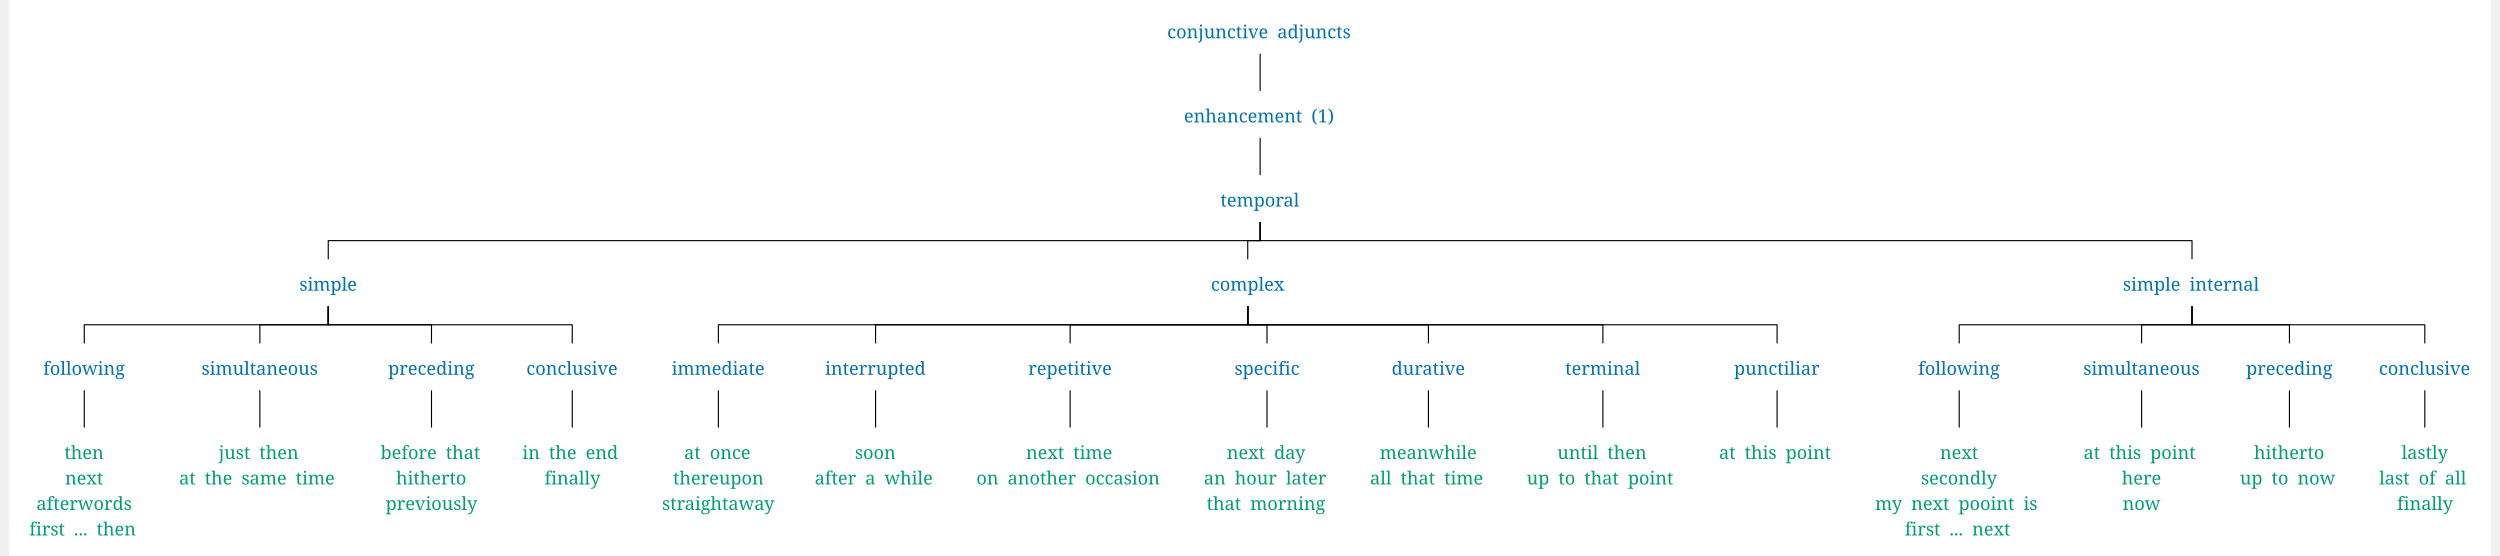
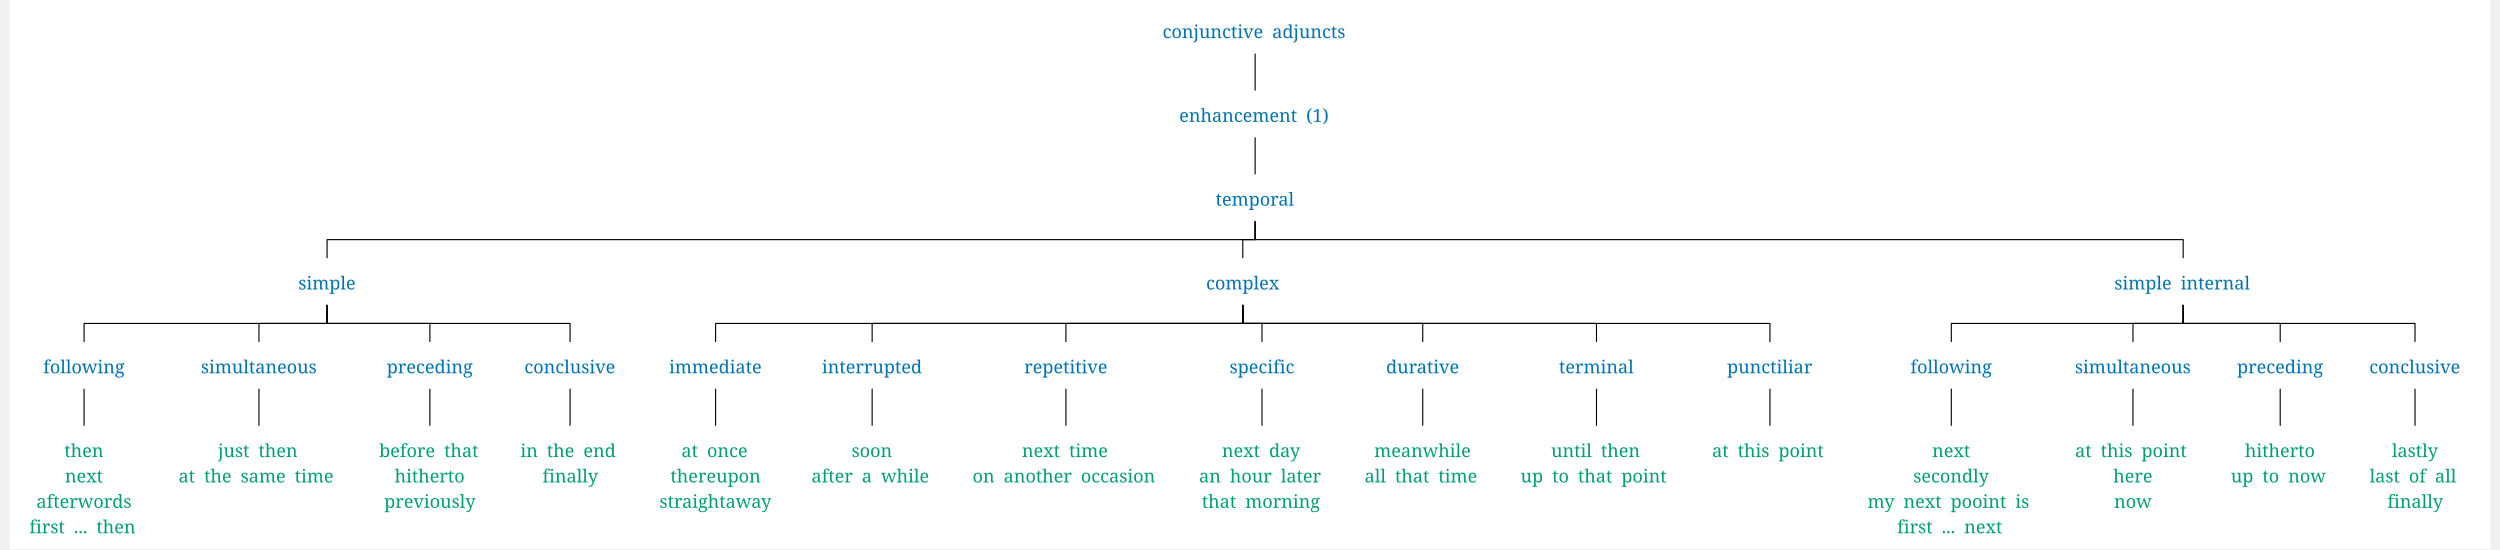
- <svg xmlns="http://www.w3.org/2000/svg" width="4361.4" height="969.75" viewBox="-17.6, 0, 4379, 981.0" version="1.1">
+ <svg xmlns="http://www.w3.org/2000/svg" width="4379.0" height="961.875" viewBox="-17.6, 0, 4396.6, 973.125" version="1.1">
  <defs>
    <marker id="arrow" markerUnits="userSpaceOnUse" viewBox="0 0 10 10" refX="10" refY="5" markerWidth="17.6" markerHeight="17.6" orient="auto">
      <path d="M 0 0 L 10 5 L 0 10" fill="#CC79A7" />
    </marker>
    <marker id="arrowBackward" markerUnits="userSpaceOnUse" viewBox="0 0 10 10" refX="5" refY="5" markerWidth="17.6" markerHeight="17.6" orient="auto">
      <path d="M 0 0 L 10 5 L 0 10 z" fill="#CC79A7" />
    </marker>
    <marker id="arrowForward" markerUnits="userSpaceOnUse" viewBox="0 0 10 10" refX="5" refY="5" markerWidth="17.6" markerHeight="17.6" orient="auto">
      <path d="M 10 0 L 0 5 L 10 10 z" fill="#CC79A7" />
    </marker>
    <marker id="arrowBothways" markerUnits="userSpaceOnUse" viewBox="0 0 30 10" refX="15" refY="5" markerWidth="52.8" markerHeight="17.6" orient="auto">
      <path d="M 0 5 L 10 0 L 10 5 L 20 5 L 20 0 L 30 5 L 20 10 L 20 5 L 10 5 L 10 10 z" fill="#CC79A7" />
    </marker>
    <pattern id="hatchBlack" x="10" y="10" width="10" height="10" patternUnits="userSpaceOnUse" patternTransform="rotate(45)">
      <line x1="0" y="0" x2="0" y2="10" stroke="black" stroke-width="4" />
    </pattern>
    <pattern id="hatchForNode" x="10" y="10" width="10" height="10" patternUnits="userSpaceOnUse" patternTransform="rotate(45)">
      <line x1="0" y="0" x2="0" y2="10" stroke="#0072B2" stroke-width="4" />
    </pattern>
    <pattern id="hatchForLeaf" x="10" y="10" width="10" height="10" patternUnits="userSpaceOnUse" patternTransform="rotate(45)">
      <line x1="0" y="0" x2="0" y2="10" stroke="#009E73" stroke-width="4" />
    </pattern>
  </defs>
-   <rect x="-17.6" y="0" width="4379" height="981.0" stroke="none" fill="white" />"
+   <rect x="-17.6" y="0" width="4396.6" height="973.125" stroke="none" fill="white" />"
<text white-space="pre" alignment-baseline="text-top" style="fill: #0072B2; storoke-width: 0; font-size: 32px;" x="2025.775" y="67.5">
    <tspan x="2025.775" y="67.5" style="" text-decoration="" font-family="'Noto Serif', 'Noto Serif JP', OpenMoji, 'OpenMoji Color', 'OpenMoji Black', serif">conjunctive<tspan style="fill:none;">￭</tspan>adjuncts</tspan>
  </text>
  <text white-space="pre" alignment-baseline="text-top" style="fill: #0072B2; storoke-width: 0; font-size: 32px;" x="2055.275" y="216.0">
    <tspan x="2055.275" y="216.0" style="" text-decoration="" font-family="'Noto Serif', 'Noto Serif JP', OpenMoji, 'OpenMoji Color', 'OpenMoji Black', serif">enhancement<tspan style="fill:none;">￭</tspan>(1)</tspan>
  </text>
  <text white-space="pre" alignment-baseline="text-top" style="fill: #0072B2; storoke-width: 0; font-size: 32px;" x="2119.775" y="364.5">
    <tspan x="2119.775" y="364.5" style="" text-decoration="" font-family="'Noto Serif', 'Noto Serif JP', OpenMoji, 'OpenMoji Color', 'OpenMoji Black', serif">temporal</tspan>
  </text>
  <text white-space="pre" alignment-baseline="text-top" style="fill: #0072B2; storoke-width: 0; font-size: 32px;" x="494.2" y="513.0">
    <tspan x="494.2" y="513.0" style="" text-decoration="" font-family="'Noto Serif', 'Noto Serif JP', OpenMoji, 'OpenMoji Color', 'OpenMoji Black', serif">simple</tspan>
  </text>
  <text white-space="pre" alignment-baseline="text-top" style="fill: #0072B2; storoke-width: 0; font-size: 32px;" x="42.1" y="661.5">
    <tspan x="42.1" y="661.5" style="" text-decoration="" font-family="'Noto Serif', 'Noto Serif JP', OpenMoji, 'OpenMoji Color', 'OpenMoji Black', serif">following</tspan>
  </text>
  <text white-space="pre" alignment-baseline="text-top" style="fill: #009E73; storoke-width: 0; font-size: 32px;" x="17.6" y="810.0">
    <tspan x="79.6" y="810.0" style="" text-decoration="" font-family="'Noto Serif', 'Noto Serif JP', OpenMoji, 'OpenMoji Color', 'OpenMoji Black', serif">then</tspan>
    <tspan x="80.6" y="855.0" style="" text-decoration="" font-family="'Noto Serif', 'Noto Serif JP', OpenMoji, 'OpenMoji Color', 'OpenMoji Black', serif">next</tspan>
    <tspan x="30.1" y="900.0" style="" text-decoration="" font-family="'Noto Serif', 'Noto Serif JP', OpenMoji, 'OpenMoji Color', 'OpenMoji Black', serif">afterwords</tspan>
    <tspan x="17.6" y="945.0" style="" text-decoration="" font-family="'Noto Serif', 'Noto Serif JP', OpenMoji, 'OpenMoji Color', 'OpenMoji Black', serif">first<tspan style="fill:none;">￭</tspan>...<tspan style="fill:none;">￭</tspan>then</tspan>
  </text>
  <text white-space="pre" alignment-baseline="text-top" style="fill: #0072B2; storoke-width: 0; font-size: 32px;" x="321.5" y="661.5">
    <tspan x="321.5" y="661.5" style="" text-decoration="" font-family="'Noto Serif', 'Noto Serif JP', OpenMoji, 'OpenMoji Color', 'OpenMoji Black', serif">simultaneous</tspan>
  </text>
  <text white-space="pre" alignment-baseline="text-top" style="fill: #009E73; storoke-width: 0; font-size: 32px;" x="282.0" y="810.0">
    <tspan x="352.0" y="810.0" style="" text-decoration="" font-family="'Noto Serif', 'Noto Serif JP', OpenMoji, 'OpenMoji Color', 'OpenMoji Black', serif">just<tspan style="fill:none;">￭</tspan>then</tspan>
    <tspan x="282.0" y="855.0" style="" text-decoration="" font-family="'Noto Serif', 'Noto Serif JP', OpenMoji, 'OpenMoji Color', 'OpenMoji Black', serif">at<tspan style="fill:none;">￭</tspan>the<tspan style="fill:none;">￭</tspan>same<tspan style="fill:none;">￭</tspan>time</tspan>
  </text>
  <text white-space="pre" alignment-baseline="text-top" style="fill: #0072B2; storoke-width: 0; font-size: 32px;" x="650.9" y="661.5">
    <tspan x="650.9" y="661.5" style="" text-decoration="" font-family="'Noto Serif', 'Noto Serif JP', OpenMoji, 'OpenMoji Color', 'OpenMoji Black', serif">preceding</tspan>
  </text>
  <text white-space="pre" alignment-baseline="text-top" style="fill: #009E73; storoke-width: 0; font-size: 32px;" x="637.4" y="810.0">
    <tspan x="637.4" y="810.0" style="" text-decoration="" font-family="'Noto Serif', 'Noto Serif JP', OpenMoji, 'OpenMoji Color', 'OpenMoji Black', serif">before<tspan style="fill:none;">￭</tspan>that</tspan>
    <tspan x="664.9" y="855.0" style="" text-decoration="" font-family="'Noto Serif', 'Noto Serif JP', OpenMoji, 'OpenMoji Color', 'OpenMoji Black', serif">hitherto</tspan>
    <tspan x="646.4" y="900.0" style="" text-decoration="" font-family="'Noto Serif', 'Noto Serif JP', OpenMoji, 'OpenMoji Color', 'OpenMoji Black', serif">previously</tspan>
  </text>
  <text white-space="pre" alignment-baseline="text-top" style="fill: #0072B2; storoke-width: 0; font-size: 32px;" x="894.8" y="661.5">
    <tspan x="894.8" y="661.5" style="" text-decoration="" font-family="'Noto Serif', 'Noto Serif JP', OpenMoji, 'OpenMoji Color', 'OpenMoji Black', serif">conclusive</tspan>
  </text>
  <text white-space="pre" alignment-baseline="text-top" style="fill: #009E73; storoke-width: 0; font-size: 32px;" x="887.8" y="810.0">
    <tspan x="887.8" y="810.0" style="" text-decoration="" font-family="'Noto Serif', 'Noto Serif JP', OpenMoji, 'OpenMoji Color', 'OpenMoji Black', serif">in<tspan style="fill:none;">￭</tspan>the<tspan style="fill:none;">￭</tspan>end</tspan>
    <tspan x="926.8" y="855.0" style="" text-decoration="" font-family="'Noto Serif', 'Noto Serif JP', OpenMoji, 'OpenMoji Color', 'OpenMoji Black', serif">finally</tspan>
  </text>
  <text white-space="pre" alignment-baseline="text-top" style="fill: #0072B2; storoke-width: 0; font-size: 32px;" x="2102.9" y="513.0">
    <tspan x="2102.9" y="513.0" style="" text-decoration="" font-family="'Noto Serif', 'Noto Serif JP', OpenMoji, 'OpenMoji Color', 'OpenMoji Black', serif">complex</tspan>
  </text>
  <text white-space="pre" alignment-baseline="text-top" style="fill: #0072B2; storoke-width: 0; font-size: 32px;" x="1151.2" y="661.5">
    <tspan x="1151.2" y="661.5" style="" text-decoration="" font-family="'Noto Serif', 'Noto Serif JP', OpenMoji, 'OpenMoji Color', 'OpenMoji Black', serif">immediate</tspan>
  </text>
  <text white-space="pre" alignment-baseline="text-top" style="fill: #009E73; storoke-width: 0; font-size: 32px;" x="1134.2" y="810.0">
    <tspan x="1173.2" y="810.0" style="" text-decoration="" font-family="'Noto Serif', 'Noto Serif JP', OpenMoji, 'OpenMoji Color', 'OpenMoji Black', serif">at<tspan style="fill:none;">￭</tspan>once</tspan>
    <tspan x="1153.7" y="855.0" style="" text-decoration="" font-family="'Noto Serif', 'Noto Serif JP', OpenMoji, 'OpenMoji Color', 'OpenMoji Black', serif">thereupon</tspan>
    <tspan x="1134.2" y="900.0" style="" text-decoration="" font-family="'Noto Serif', 'Noto Serif JP', OpenMoji, 'OpenMoji Color', 'OpenMoji Black', serif">straightaway</tspan>
  </text>
  <text white-space="pre" alignment-baseline="text-top" style="fill: #0072B2; storoke-width: 0; font-size: 32px;" x="1422.1" y="661.5">
    <tspan x="1422.1" y="661.5" style="" text-decoration="" font-family="'Noto Serif', 'Noto Serif JP', OpenMoji, 'OpenMoji Color', 'OpenMoji Black', serif">interrupted</tspan>
  </text>
  <text white-space="pre" alignment-baseline="text-top" style="fill: #009E73; storoke-width: 0; font-size: 32px;" x="1403.6" y="810.0">
    <tspan x="1474.6" y="810.0" style="" text-decoration="" font-family="'Noto Serif', 'Noto Serif JP', OpenMoji, 'OpenMoji Color', 'OpenMoji Black', serif">soon</tspan>
    <tspan x="1403.6" y="855.0" style="" text-decoration="" font-family="'Noto Serif', 'Noto Serif JP', OpenMoji, 'OpenMoji Color', 'OpenMoji Black', serif">after<tspan style="fill:none;">￭</tspan>a<tspan style="fill:none;">￭</tspan>while</tspan>
  </text>
  <text white-space="pre" alignment-baseline="text-top" style="fill: #0072B2; storoke-width: 0; font-size: 32px;" x="1780.5" y="661.5">
    <tspan x="1780.5" y="661.5" style="" text-decoration="" font-family="'Noto Serif', 'Noto Serif JP', OpenMoji, 'OpenMoji Color', 'OpenMoji Black', serif">repetitive</tspan>
  </text>
  <text white-space="pre" alignment-baseline="text-top" style="fill: #009E73; storoke-width: 0; font-size: 32px;" x="1689" y="810.0">
    <tspan x="1776.5" y="810.0" style="" text-decoration="" font-family="'Noto Serif', 'Noto Serif JP', OpenMoji, 'OpenMoji Color', 'OpenMoji Black', serif">next<tspan style="fill:none;">￭</tspan>time</tspan>
    <tspan x="1689" y="855.0" style="" text-decoration="" font-family="'Noto Serif', 'Noto Serif JP', OpenMoji, 'OpenMoji Color', 'OpenMoji Black', serif">on<tspan style="fill:none;">￭</tspan>another<tspan style="fill:none;">￭</tspan>occasion</tspan>
  </text>
  <text white-space="pre" alignment-baseline="text-top" style="fill: #0072B2; storoke-width: 0; font-size: 32px;" x="2144.4" y="661.5">
    <tspan x="2144.4" y="661.5" style="" text-decoration="" font-family="'Noto Serif', 'Noto Serif JP', OpenMoji, 'OpenMoji Color', 'OpenMoji Black', serif">specific</tspan>
  </text>
  <text white-space="pre" alignment-baseline="text-top" style="fill: #009E73; storoke-width: 0; font-size: 32px;" x="2090.4" y="810.0">
    <tspan x="2130.9" y="810.0" style="" text-decoration="" font-family="'Noto Serif', 'Noto Serif JP', OpenMoji, 'OpenMoji Color', 'OpenMoji Black', serif">next<tspan style="fill:none;">￭</tspan>day</tspan>
    <tspan x="2090.4" y="855.0" style="" text-decoration="" font-family="'Noto Serif', 'Noto Serif JP', OpenMoji, 'OpenMoji Color', 'OpenMoji Black', serif">an<tspan style="fill:none;">￭</tspan>hour<tspan style="fill:none;">￭</tspan>later</tspan>
    <tspan x="2095.4" y="900.0" style="" text-decoration="" font-family="'Noto Serif', 'Noto Serif JP', OpenMoji, 'OpenMoji Color', 'OpenMoji Black', serif">that<tspan style="fill:none;">￭</tspan>morning</tspan>
  </text>
  <text white-space="pre" alignment-baseline="text-top" style="fill: #0072B2; storoke-width: 0; font-size: 32px;" x="2421.8" y="661.5">
    <tspan x="2421.8" y="661.5" style="" text-decoration="" font-family="'Noto Serif', 'Noto Serif JP', OpenMoji, 'OpenMoji Color', 'OpenMoji Black', serif">durative</tspan>
  </text>
  <text white-space="pre" alignment-baseline="text-top" style="fill: #009E73; storoke-width: 0; font-size: 32px;" x="2383.8" y="810.0">
    <tspan x="2400.8" y="810.0" style="" text-decoration="" font-family="'Noto Serif', 'Noto Serif JP', OpenMoji, 'OpenMoji Color', 'OpenMoji Black', serif">meanwhile</tspan>
    <tspan x="2383.8" y="855.0" style="" text-decoration="" font-family="'Noto Serif', 'Noto Serif JP', OpenMoji, 'OpenMoji Color', 'OpenMoji Black', serif">all<tspan style="fill:none;">￭</tspan>that<tspan style="fill:none;">￭</tspan>time</tspan>
  </text>
  <text white-space="pre" alignment-baseline="text-top" style="fill: #0072B2; storoke-width: 0; font-size: 32px;" x="2728.2" y="661.5">
    <tspan x="2728.2" y="661.5" style="" text-decoration="" font-family="'Noto Serif', 'Noto Serif JP', OpenMoji, 'OpenMoji Color', 'OpenMoji Black', serif">terminal</tspan>
  </text>
  <text white-space="pre" alignment-baseline="text-top" style="fill: #009E73; storoke-width: 0; font-size: 32px;" x="2660.2" y="810.0">
    <tspan x="2714.2" y="810.0" style="" text-decoration="" font-family="'Noto Serif', 'Noto Serif JP', OpenMoji, 'OpenMoji Color', 'OpenMoji Black', serif">until<tspan style="fill:none;">￭</tspan>then</tspan>
    <tspan x="2660.2" y="855.0" style="" text-decoration="" font-family="'Noto Serif', 'Noto Serif JP', OpenMoji, 'OpenMoji Color', 'OpenMoji Black', serif">up<tspan style="fill:none;">￭</tspan>to<tspan style="fill:none;">￭</tspan>that<tspan style="fill:none;">￭</tspan>point</tspan>
  </text>
  <text white-space="pre" alignment-baseline="text-top" style="fill: #0072B2; storoke-width: 0; font-size: 32px;" x="3026.1" y="661.5">
    <tspan x="3026.1" y="661.5" style="" text-decoration="" font-family="'Noto Serif', 'Noto Serif JP', OpenMoji, 'OpenMoji Color', 'OpenMoji Black', serif">punctiliar</tspan>
  </text>
  <text white-space="pre" alignment-baseline="text-top" style="fill: #009E73; storoke-width: 0; font-size: 32px;" x="2999.6" y="810.0">
    <tspan x="2999.6" y="810.0" style="" text-decoration="" font-family="'Noto Serif', 'Noto Serif JP', OpenMoji, 'OpenMoji Color', 'OpenMoji Black', serif">at<tspan style="fill:none;">￭</tspan>this<tspan style="fill:none;">￭</tspan>point</tspan>
  </text>
  <text white-space="pre" alignment-baseline="text-top" style="fill: #0072B2; storoke-width: 0; font-size: 32px;" x="3712.35" y="513.0">
    <tspan x="3712.35" y="513.0" style="" text-decoration="" font-family="'Noto Serif', 'Noto Serif JP', OpenMoji, 'OpenMoji Color', 'OpenMoji Black', serif">simple<tspan style="fill:none;">￭</tspan>internal</tspan>
  </text>
  <text white-space="pre" alignment-baseline="text-top" style="fill: #0072B2; storoke-width: 0; font-size: 32px;" x="3351" y="661.5">
    <tspan x="3351" y="661.5" style="" text-decoration="" font-family="'Noto Serif', 'Noto Serif JP', OpenMoji, 'OpenMoji Color', 'OpenMoji Black', serif">following</tspan>
  </text>
  <text white-space="pre" alignment-baseline="text-top" style="fill: #009E73; storoke-width: 0; font-size: 32px;" x="3275" y="810.0">
    <tspan x="3389.5" y="810.0" style="" text-decoration="" font-family="'Noto Serif', 'Noto Serif JP', OpenMoji, 'OpenMoji Color', 'OpenMoji Black', serif">next</tspan>
    <tspan x="3356" y="855.0" style="" text-decoration="" font-family="'Noto Serif', 'Noto Serif JP', OpenMoji, 'OpenMoji Color', 'OpenMoji Black', serif">secondly</tspan>
    <tspan x="3275" y="900.0" style="" text-decoration="" font-family="'Noto Serif', 'Noto Serif JP', OpenMoji, 'OpenMoji Color', 'OpenMoji Black', serif">my<tspan style="fill:none;">￭</tspan>next<tspan style="fill:none;">￭</tspan>pooint<tspan style="fill:none;">￭</tspan>is</tspan>
    <tspan x="3327.5" y="945.0" style="" text-decoration="" font-family="'Noto Serif', 'Noto Serif JP', OpenMoji, 'OpenMoji Color', 'OpenMoji Black', serif">first<tspan style="fill:none;">￭</tspan>...<tspan style="fill:none;">￭</tspan>next</tspan>
  </text>
  <text white-space="pre" alignment-baseline="text-top" style="fill: #0072B2; storoke-width: 0; font-size: 32px;" x="3642.4" y="661.5">
    <tspan x="3642.4" y="661.5" style="" text-decoration="" font-family="'Noto Serif', 'Noto Serif JP', OpenMoji, 'OpenMoji Color', 'OpenMoji Black', serif">simultaneous</tspan>
  </text>
  <text white-space="pre" alignment-baseline="text-top" style="fill: #009E73; storoke-width: 0; font-size: 32px;" x="3642.9" y="810.0">
    <tspan x="3642.9" y="810.0" style="" text-decoration="" font-family="'Noto Serif', 'Noto Serif JP', OpenMoji, 'OpenMoji Color', 'OpenMoji Black', serif">at<tspan style="fill:none;">￭</tspan>this<tspan style="fill:none;">￭</tspan>point</tspan>
    <tspan x="3710.4" y="855.0" style="" text-decoration="" font-family="'Noto Serif', 'Noto Serif JP', OpenMoji, 'OpenMoji Color', 'OpenMoji Black', serif">here</tspan>
    <tspan x="3711.9" y="900.0" style="" text-decoration="" font-family="'Noto Serif', 'Noto Serif JP', OpenMoji, 'OpenMoji Color', 'OpenMoji Black', serif">now</tspan>
  </text>
  <text white-space="pre" alignment-baseline="text-top" style="fill: #0072B2; storoke-width: 0; font-size: 32px;" x="3929.8" y="661.5">
    <tspan x="3929.8" y="661.5" style="" text-decoration="" font-family="'Noto Serif', 'Noto Serif JP', OpenMoji, 'OpenMoji Color', 'OpenMoji Black', serif">preceding</tspan>
  </text>
  <text white-space="pre" alignment-baseline="text-top" style="fill: #009E73; storoke-width: 0; font-size: 32px;" x="3918.8" y="810.0">
    <tspan x="3943.8" y="810.0" style="" text-decoration="" font-family="'Noto Serif', 'Noto Serif JP', OpenMoji, 'OpenMoji Color', 'OpenMoji Black', serif">hitherto</tspan>
    <tspan x="3918.8" y="855.0" style="" text-decoration="" font-family="'Noto Serif', 'Noto Serif JP', OpenMoji, 'OpenMoji Color', 'OpenMoji Black', serif">up<tspan style="fill:none;">￭</tspan>to<tspan style="fill:none;">￭</tspan>now</tspan>
  </text>
  <text white-space="pre" alignment-baseline="text-top" style="fill: #0072B2; storoke-width: 0; font-size: 32px;" x="4164.2" y="661.5">
    <tspan x="4164.2" y="661.5" style="" text-decoration="" font-family="'Noto Serif', 'Noto Serif JP', OpenMoji, 'OpenMoji Color', 'OpenMoji Black', serif">conclusive</tspan>
  </text>
  <text white-space="pre" alignment-baseline="text-top" style="fill: #009E73; storoke-width: 0; font-size: 32px;" x="4164.7" y="810.0">
    <tspan x="4204.2" y="810.0" style="" text-decoration="" font-family="'Noto Serif', 'Noto Serif JP', OpenMoji, 'OpenMoji Color', 'OpenMoji Black', serif">lastly</tspan>
    <tspan x="4164.7" y="855.0" style="" text-decoration="" font-family="'Noto Serif', 'Noto Serif JP', OpenMoji, 'OpenMoji Color', 'OpenMoji Black', serif">last<tspan style="fill:none;">￭</tspan>of<tspan style="fill:none;">￭</tspan>all</tspan>
    <tspan x="4196.2" y="900.0" style="" text-decoration="" font-family="'Noto Serif', 'Noto Serif JP', OpenMoji, 'OpenMoji Color', 'OpenMoji Black', serif">finally</tspan>
  </text>
  <polyline style="stroke:black; stroke-width:2; fill:none; stroke-linejoin:round; stroke-linecap:round;" points="2189.775 159.75 2189.775 127.688 2189.775 127.688 2189.775 95.625" />
  <polyline style="stroke:black; stroke-width:2; fill:none; stroke-linejoin:round; stroke-linecap:round;" points="2189.775 308.25 2189.775 276.188 2189.775 276.188 2189.775 244.125" />
  <polyline style="stroke:black; stroke-width:2; fill:none; stroke-linejoin:round; stroke-linecap:round;" points="545.2 456.75 545.2 424.688 2189.775 424.688 2189.775 392.625" />
  <polyline style="stroke:black; stroke-width:2; fill:none; stroke-linejoin:round; stroke-linecap:round;" points="2167.9 456.75 2167.9 424.688 2189.775 424.688 2189.775 392.625" />
  <polyline style="stroke:black; stroke-width:2; fill:none; stroke-linejoin:round; stroke-linecap:round;" points="3834.35 456.75 3834.35 424.688 2189.775 424.688 2189.775 392.625" />
  <polyline style="stroke:black; stroke-width:2; fill:none; stroke-linejoin:round; stroke-linecap:round;" points="114.6 605.25 114.6 573.188 545.2 573.188 545.2 541.125" />
  <polyline style="stroke:black; stroke-width:2; fill:none; stroke-linejoin:round; stroke-linecap:round;" points="424.5 605.25 424.5 573.188 545.2 573.188 545.2 541.125" />
  <polyline style="stroke:black; stroke-width:2; fill:none; stroke-linejoin:round; stroke-linecap:round;" points="727.4 605.25 727.4 573.188 545.2 573.188 545.2 541.125" />
  <polyline style="stroke:black; stroke-width:2; fill:none; stroke-linejoin:round; stroke-linecap:round;" points="975.8 605.25 975.8 573.188 545.2 573.188 545.2 541.125" />
  <polyline style="stroke:black; stroke-width:2; fill:none; stroke-linejoin:round; stroke-linecap:round;" points="114.6 753.75 114.6 721.688 114.6 721.688 114.6 689.625" />
  <polyline style="stroke:black; stroke-width:2; fill:none; stroke-linejoin:round; stroke-linecap:round;" points="424.5 753.75 424.5 721.688 424.5 721.688 424.5 689.625" />
  <polyline style="stroke:black; stroke-width:2; fill:none; stroke-linejoin:round; stroke-linecap:round;" points="727.4 753.75 727.4 721.688 727.4 721.688 727.4 689.625" />
  <polyline style="stroke:black; stroke-width:2; fill:none; stroke-linejoin:round; stroke-linecap:round;" points="975.8 753.75 975.8 721.688 975.8 721.688 975.8 689.625" />
  <polyline style="stroke:black; stroke-width:2; fill:none; stroke-linejoin:round; stroke-linecap:round;" points="1233.7 605.25 1233.7 573.188 2167.9 573.188 2167.9 541.125" />
  <polyline style="stroke:black; stroke-width:2; fill:none; stroke-linejoin:round; stroke-linecap:round;" points="1511.1 605.25 1511.1 573.188 2167.9 573.188 2167.9 541.125" />
  <polyline style="stroke:black; stroke-width:2; fill:none; stroke-linejoin:round; stroke-linecap:round;" points="1854.5 605.25 1854.5 573.188 2167.9 573.188 2167.9 541.125" />
  <polyline style="stroke:black; stroke-width:2; fill:none; stroke-linejoin:round; stroke-linecap:round;" points="2201.9 605.25 2201.9 573.188 2167.9 573.188 2167.9 541.125" />
  <polyline style="stroke:black; stroke-width:2; fill:none; stroke-linejoin:round; stroke-linecap:round;" points="2486.8 605.25 2486.8 573.188 2167.9 573.188 2167.9 541.125" />
  <polyline style="stroke:black; stroke-width:2; fill:none; stroke-linejoin:round; stroke-linecap:round;" points="2794.7 605.25 2794.7 573.188 2167.9 573.188 2167.9 541.125" />
  <polyline style="stroke:black; stroke-width:2; fill:none; stroke-linejoin:round; stroke-linecap:round;" points="3102.1 605.25 3102.1 573.188 2167.9 573.188 2167.9 541.125" />
  <polyline style="stroke:black; stroke-width:2; fill:none; stroke-linejoin:round; stroke-linecap:round;" points="1233.7 753.75 1233.7 721.688 1233.7 721.688 1233.7 689.625" />
  <polyline style="stroke:black; stroke-width:2; fill:none; stroke-linejoin:round; stroke-linecap:round;" points="1511.1 753.75 1511.1 721.688 1511.1 721.688 1511.1 689.625" />
  <polyline style="stroke:black; stroke-width:2; fill:none; stroke-linejoin:round; stroke-linecap:round;" points="1854.5 753.75 1854.5 721.688 1854.5 721.688 1854.5 689.625" />
  <polyline style="stroke:black; stroke-width:2; fill:none; stroke-linejoin:round; stroke-linecap:round;" points="2201.9 753.75 2201.9 721.688 2201.9 721.688 2201.9 689.625" />
  <polyline style="stroke:black; stroke-width:2; fill:none; stroke-linejoin:round; stroke-linecap:round;" points="2486.8 753.75 2486.8 721.688 2486.8 721.688 2486.8 689.625" />
  <polyline style="stroke:black; stroke-width:2; fill:none; stroke-linejoin:round; stroke-linecap:round;" points="2794.7 753.75 2794.7 721.688 2794.7 721.688 2794.7 689.625" />
  <polyline style="stroke:black; stroke-width:2; fill:none; stroke-linejoin:round; stroke-linecap:round;" points="3102.1 753.75 3102.1 721.688 3102.1 721.688 3102.1 689.625" />
  <polyline style="stroke:black; stroke-width:2; fill:none; stroke-linejoin:round; stroke-linecap:round;" points="3423.5 605.25 3423.5 573.188 3834.35 573.188 3834.35 541.125" />
  <polyline style="stroke:black; stroke-width:2; fill:none; stroke-linejoin:round; stroke-linecap:round;" points="3745.4 605.25 3745.4 573.188 3834.35 573.188 3834.35 541.125" />
  <polyline style="stroke:black; stroke-width:2; fill:none; stroke-linejoin:round; stroke-linecap:round;" points="4006.3 605.25 4006.3 573.188 3834.35 573.188 3834.35 541.125" />
  <polyline style="stroke:black; stroke-width:2; fill:none; stroke-linejoin:round; stroke-linecap:round;" points="4245.2 605.25 4245.2 573.188 3834.35 573.188 3834.35 541.125" />
  <polyline style="stroke:black; stroke-width:2; fill:none; stroke-linejoin:round; stroke-linecap:round;" points="3423.5 753.75 3423.5 721.688 3423.5 721.688 3423.5 689.625" />
  <polyline style="stroke:black; stroke-width:2; fill:none; stroke-linejoin:round; stroke-linecap:round;" points="3745.4 753.75 3745.4 721.688 3745.4 721.688 3745.4 689.625" />
  <polyline style="stroke:black; stroke-width:2; fill:none; stroke-linejoin:round; stroke-linecap:round;" points="4006.3 753.75 4006.3 721.688 4006.3 721.688 4006.3 689.625" />
  <polyline style="stroke:black; stroke-width:2; fill:none; stroke-linejoin:round; stroke-linecap:round;" points="4245.2 753.75 4245.2 721.688 4245.2 721.688 4245.2 689.625" />
</svg>
